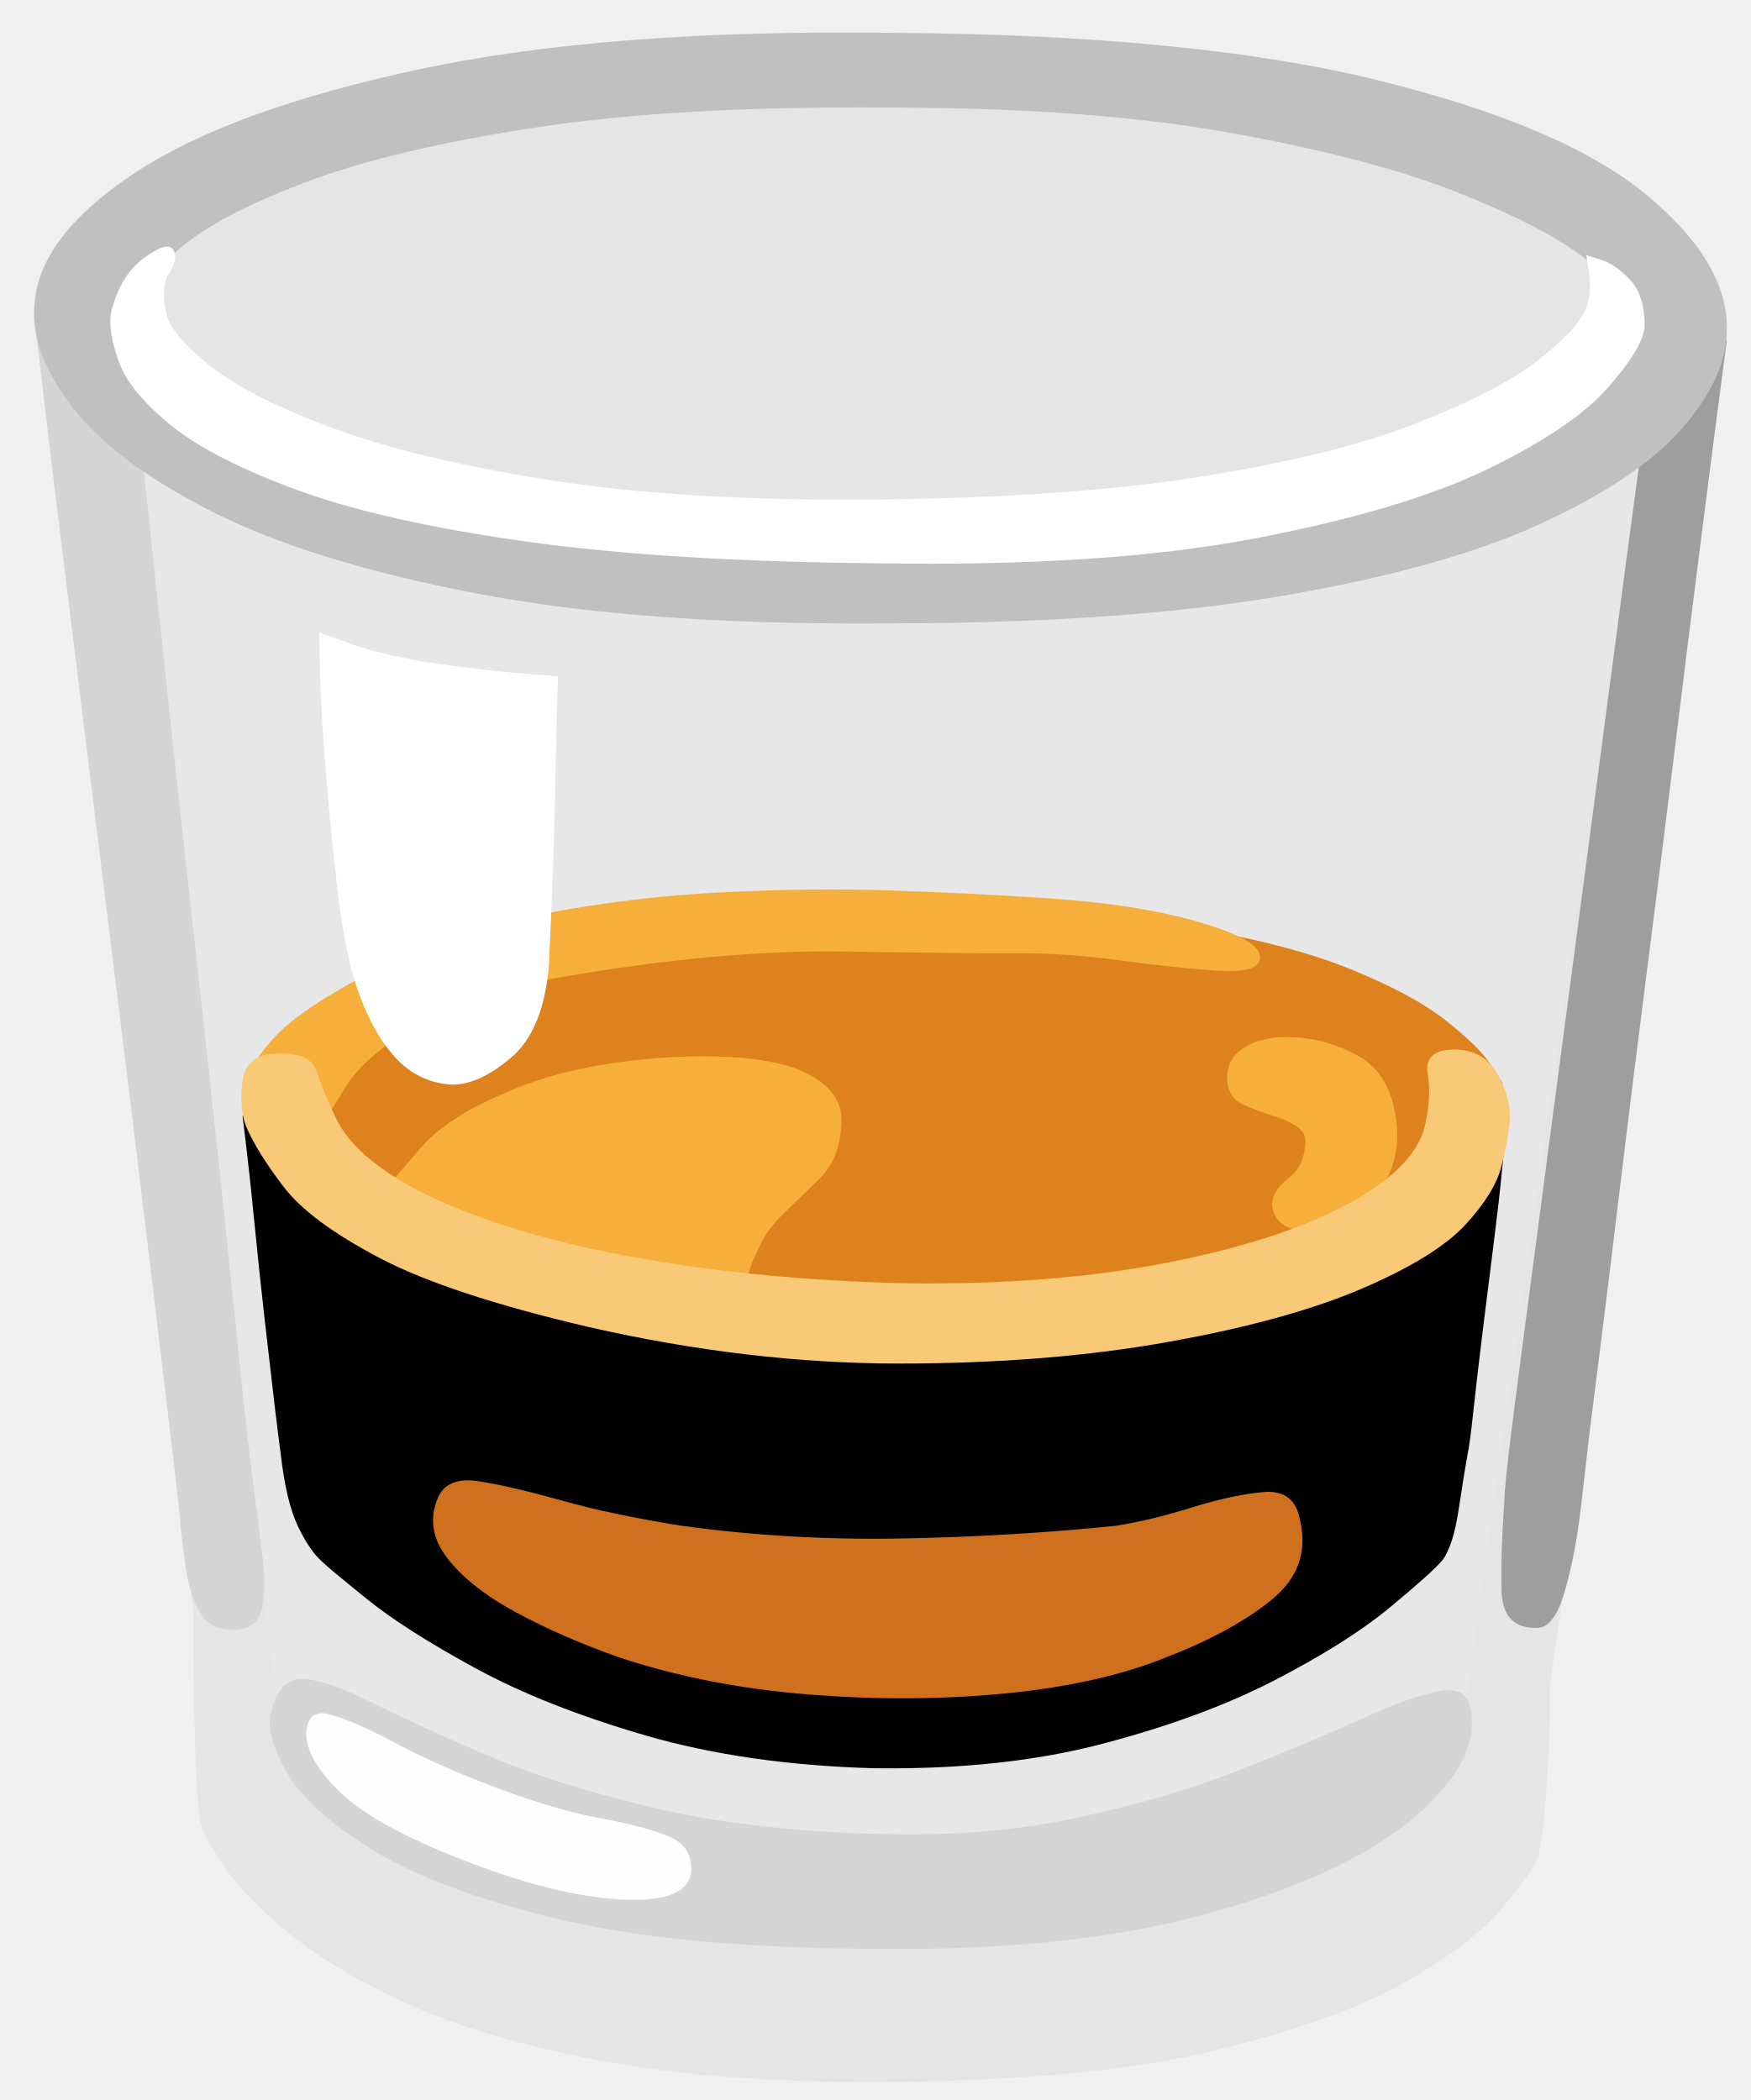
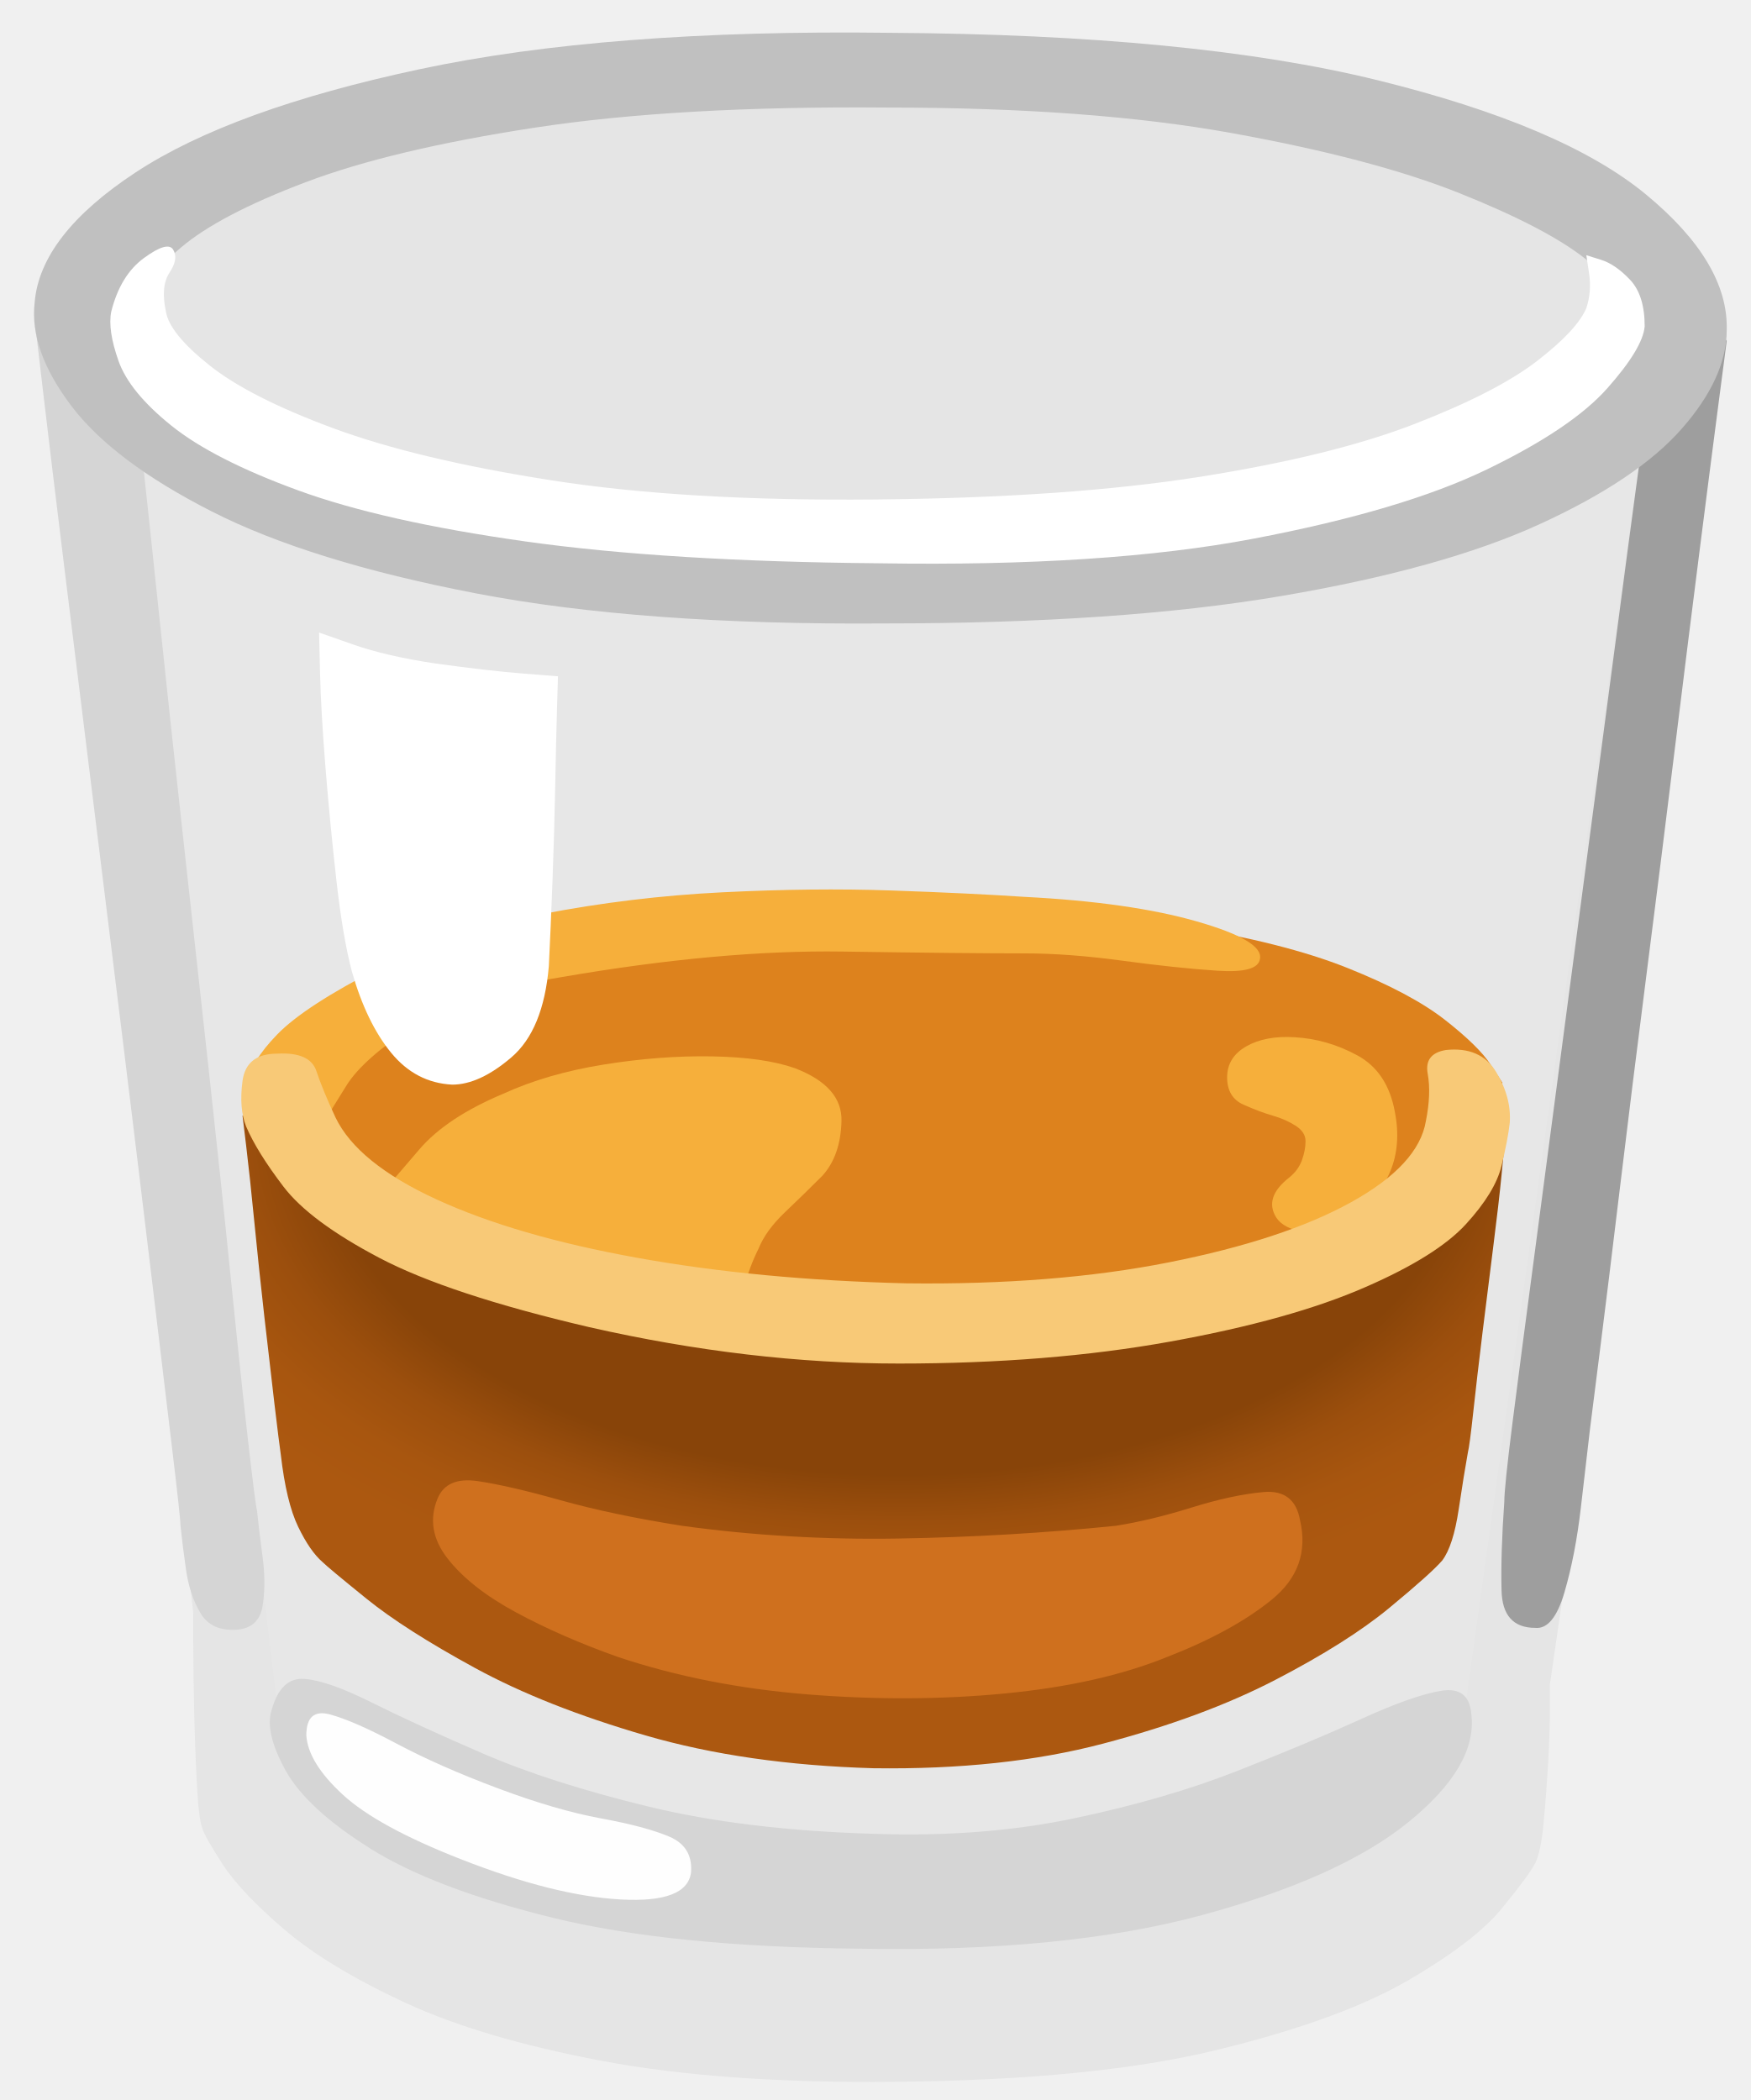
<svg xmlns="http://www.w3.org/2000/svg" width="960" height="1152">
  <path fill="white" fill-opacity="0.502" transform="matrix(1 0 -0 -1 -160 928)" d="M226 707L267 682L527 609L861 637L1061 688L963 -13L950 -30L682 -104L425 -76L312 -8L226 707Z" />
  <path fill="#E0E0E0" fill-opacity="0.702" transform="matrix(1 0 -0 -1 -160 928)" d="M196 761Q197 742 197.5 721Q198 700 198 685.5Q198 671 198 671L266 43Q266 43 266 27Q266 11 266.5 -10.5Q267 -32 268 -51Q269 -70 271 -75Q272 -79 282 -94.5Q292 -110 316 -130.5Q340 -151 382 -170.5Q424 -190 490 -202.5Q556 -215 651 -214Q760 -213 827.5 -196.5Q895 -180 932 -158.5Q969 -137 984 -118.5Q999 -100 1002 -94Q1005 -88 1006.5 -72.5Q1008 -57 1009 -39.5Q1010 -22 1010 -9Q1010 4 1010 4L1024 100Q1024 100 1027.5 133Q1031 166 1036.5 220Q1042 274 1048.5 340Q1055 406 1061.5 473.5Q1068 541 1073 599.5Q1078 658 1081.5 698Q1085 738 1084 748Q1084 766 1063 789.5Q1042 813 994 836Q946 859 864 874.5Q782 890 658 892Q534 893 446 877Q358 861 303 837.5Q248 814 222 792.5Q196 771 196 761Z" />
-   <defs />
-   <path transform="matrix(1 0 -0 -1 -160 928)" d="M293 316L985 299Q985 299 983.5 283.5Q982 268 979 244.5Q976 221 973 196.5Q970 172 968 153.5Q966 135 965 131Q963 120 960 100Q957 80 951 72Q945 65 922 46Q899 27 859.5 6.5Q820 -14 765 -28.5Q710 -43 639 -42Q569 -40 514 -24Q459 -8 420.5 13Q382 34 361 51Q340 68 337 71Q330 77 323.5 90.5Q317 104 314 130Q313 137 310.5 158Q308 179 305 205.5Q302 232 299.5 257.5Q297 283 295 299.5Q293 316 293 316Z" />
+   <defs>
+     <radialGradient id="gradient_0" gradientUnits="userSpaceOnUse" fx="-521" fy="-648" fr="445.309" cx="-521" cy="-648" r="311.523" gradientTransform="matrix(-0.00480652 -0.593597 -0.999969 0.0080719 0 0)">
+       <stop offset="0" stop-color="#AC5810" />
+       <stop offset="0.332" stop-color="#A8560F" />
+       <stop offset="0.668" stop-color="#9C4F0D" />
+       <stop offset="1" stop-color="#884409" />
+     </radialGradient>
+   </defs>
+   <path fill="url(#gradient_0)" transform="matrix(1 0 -0 -1 -160 928)" d="M293 316L985 299Q985 299 983.5 283.5Q982 268 979 244.5Q976 221 973 196.5Q970 172 968 153.5Q966 135 965 131Q963 120 960 100Q957 80 951 72Q945 65 922 46Q899 27 859.5 6.5Q820 -14 765 -28.5Q710 -43 639 -42Q569 -40 514 -24Q459 -8 420.5 13Q382 34 361 51Q340 68 337 71Q330 77 323.5 90.5Q317 104 314 130Q313 137 310.5 158Q308 179 305 205.5Q302 232 299.5 257.5Q297 283 295 299.5Q293 316 293 316Z" />
  <path fill="#CF701E" transform="matrix(1 0 -0 -1 -160 928)" d="M400 106Q405 118 422 115.5Q439 113 467.5 105Q496 97 534 91Q592 83 652.5 84Q713 85 772 91Q791 94 813.5 101Q836 108 853 109.5Q870 111 873 94Q879 68 857.5 50.5Q836 33 800 19Q763 4 711 -1Q659 -6 603 -1.5Q547 3 499 19Q468 30 443 43.5Q418 57 405.5 73Q393 89 400 106Z" />
  <path fill="#DD821D" transform="matrix(1 0 -0 -1 -160 928)" d="M306 329L357 379L496 417Q496 417 523 420.5Q550 424 595.5 427.5Q641 431 696.5 430Q752 429 808 420Q864 411 899 397Q934 383 952.5 368.5Q971 354 977.5 344Q984 334 984 334L950 277L886 233L782 210L618 207L473 220L345 266L306 329Z" />
  <path fill="#F6AF3B" transform="matrix(1 0 -0 -1 -160 928)" d="M375 280L400 247L472 220L565 210Q565 210 568 221.5Q571 233 576 243Q580 253 590.5 263Q601 273 611 283Q621 294 621.5 313Q622 332 596 342Q579 348 550.5 348.5Q522 349 491 344Q460 339 436 328Q405 315 390 297.5Q375 280 375 280Z" />
  <path fill="#F6AF3B" transform="matrix(1 0 -0 -1 -160 928)" d="M833 337Q833 348 843.5 354Q854 360 870 359Q888 358 904.5 349Q921 340 925 318Q932 282 901 260Q887 250 875.5 252Q864 254 860 260Q853 271 867 282Q872 286 874 291.5Q876 297 876 302Q876 307 870.5 310.5Q865 314 858 316Q851 318 842 322Q833 326 833 337Z" />
  <path fill="#F6AF3B" transform="matrix(1 0 -0 -1 -160 928)" d="M341 318L307 313Q307 313 301.5 318.5Q296 324 296.5 334.5Q297 345 312 360.5Q327 376 368 397Q408 417 457 426.5Q506 436 556 438.5Q606 441 649 439.5Q692 438 722 436Q780 433 816.5 422.5Q853 412 851 402Q850 394 827.5 395.5Q805 397 775.5 401Q746 405 722 405Q689 405 622 406Q555 407 468 392Q414 383 386.5 365Q359 347 350 332.5Q341 318 341 318Z" />
  <path fill="#F8C977" transform="matrix(1 0 -0 -1 -160 928)" d="M953 352Q972 354 980.5 340Q989 326 988 312Q987 303 983.5 288.5Q980 274 964 256.5Q948 239 909 222Q868 204 801.5 192Q735 180 653 180Q571 180 483 200Q406 218 368 238Q330 258 315.5 277Q301 296 295 310Q291 320 293 335Q295 350 312 350Q330 351 333.5 340.5Q337 330 344 315Q356 290 399.5 270Q443 250 509.5 238Q576 226 657 224Q738 223 801 235.5Q864 248 901 268.5Q938 289 942 313Q945 328 943 339Q941 350 953 352Z" />
  <path fill="white" transform="matrix(1 0 -0 -1 -160 928)" d="M335 581Q335 581 353.5 574.5Q372 568 399 564Q428 560 447 558.5Q466 557 466 557Q466 557 465.5 540Q465 523 464.5 497Q464 471 463 444.5Q462 418 461 398Q458 363 440.5 348Q423 333 408 333Q388 334 374.5 350.5Q361 367 353 395Q348 414 344.5 445Q341 476 338.5 507Q336 538 335.5 559.5Q335 581 335 581Z" />
  <path fill="#9E9E9E" transform="matrix(1 0 -0 -1 -160 928)" d="M1061 688L1086 771L1107 741Q1107 741 1103 710.5Q1099 680 1092.5 629Q1086 578 1078.5 517Q1071 456 1063 393.5Q1055 331 1048.5 277Q1042 223 1037.5 187.5Q1033 152 1032 144Q1030 127 1027 101Q1024 75 1018 54.5Q1012 34 1002 35Q984 35 983.5 55.5Q983 76 985 104Q985 112 989.5 147.5Q994 183 1001 235.5Q1008 288 1016 349Q1024 410 1032 470Q1040 530 1046.5 579.5Q1053 629 1057 658.5Q1061 688 1061 688Z" />
  <path fill="#D5D5D5" transform="matrix(1 0 -0 -1 -160 928)" d="M180 744L235 705Q235 705 238.5 673Q242 641 247.5 588.5Q253 536 260 472.5Q267 409 274 345.5Q281 282 286.5 227.5Q292 173 296 138Q300 103 301 99Q302 89 304 74Q306 59 304 47Q302 35 290 34Q276 33 270 43Q264 53 262 67Q260 81 259 91Q259 95 254.5 132.5Q250 170 243 228.5Q236 287 227.5 356Q219 425 210.5 493.5Q202 562 195 619Q188 676 184 710Q180 744 180 744Z" />
  <path fill="#D5D5D5" transform="matrix(1 0 -0 -1 -160 928)" d="M309 -10Q314 8 327 7Q340 6 364 -6Q388 -18 425 -34Q462 -50 515.5 -63Q569 -76 640 -78Q699 -80 749 -69.5Q799 -59 838.5 -43.5Q878 -28 906.5 -15Q935 -2 950.5 0.5Q966 3 967 -13Q970 -41 932.5 -71.5Q895 -102 819.5 -122.5Q744 -143 632 -141Q528 -140 463 -124Q398 -108 363 -86Q328 -64 316.5 -43Q305 -22 309 -10Z" />
  <path fill="#FEFEFE" transform="matrix(1 0 -0 -1 -160 928)" d="M328 -24Q328 -9 341 -12.5Q354 -16 377.5 -28.5Q401 -41 433 -53Q465 -65 489.5 -69.5Q514 -74 527 -79.5Q540 -85 539 -99Q537 -116 500.5 -114Q464 -112 413 -92Q367 -74 348 -56.5Q329 -39 328 -24Z" />
  <path fill="silver" transform="matrix(1 0 -0 -1 -160 928)" d="M648 910Q814 909 915.5 884Q1017 859 1062.5 821.5Q1108 784 1107 747Q1107 721 1082.5 693Q1058 665 1004.5 640.5Q951 616 862.5 601Q774 586 645 586Q512 585 421 602.5Q330 620 276 647.5Q222 675 199 705.5Q176 736 179 762Q182 799 234.5 833.5Q287 868 390 890Q493 912 648 910ZM649 639Q764 636 841.5 651Q919 666 965 688.5Q1011 711 1031 732Q1051 753 1051 761Q1051 769 1029.5 786Q1008 803 960.5 822Q913 841 835.5 855Q758 869 647 869Q532 870 453.5 858Q375 846 327.5 828Q280 810 259 792Q238 774 237 762Q237 751 258.5 731.5Q280 712 328 692Q376 672 455.5 657Q535 642 649 639Z" />
  <path fill="white" transform="matrix(1 0 -0 -1 -160 928)" d="M642 619Q526 620 448 631Q370 642 323.5 659Q277 676 254 694.5Q231 713 225 730Q219 747 221 757Q226 777 239 786.5Q252 796 255 791Q258 786 253 778.5Q248 771 251 757Q253 745 275 727.5Q297 710 343 693Q389 676 462.5 664.5Q536 653 640 654Q746 655 818.5 666.5Q891 678 936 695.5Q981 713 1003 730Q1025 747 1030 759Q1033 768 1031.5 778Q1030 788 1030 788Q1030 788 1038 785.5Q1046 783 1054 774.5Q1062 766 1062 749Q1061 737 1041.5 715Q1022 693 975.5 670.5Q929 648 847.5 632.5Q766 617 642 619Z" />
</svg>
